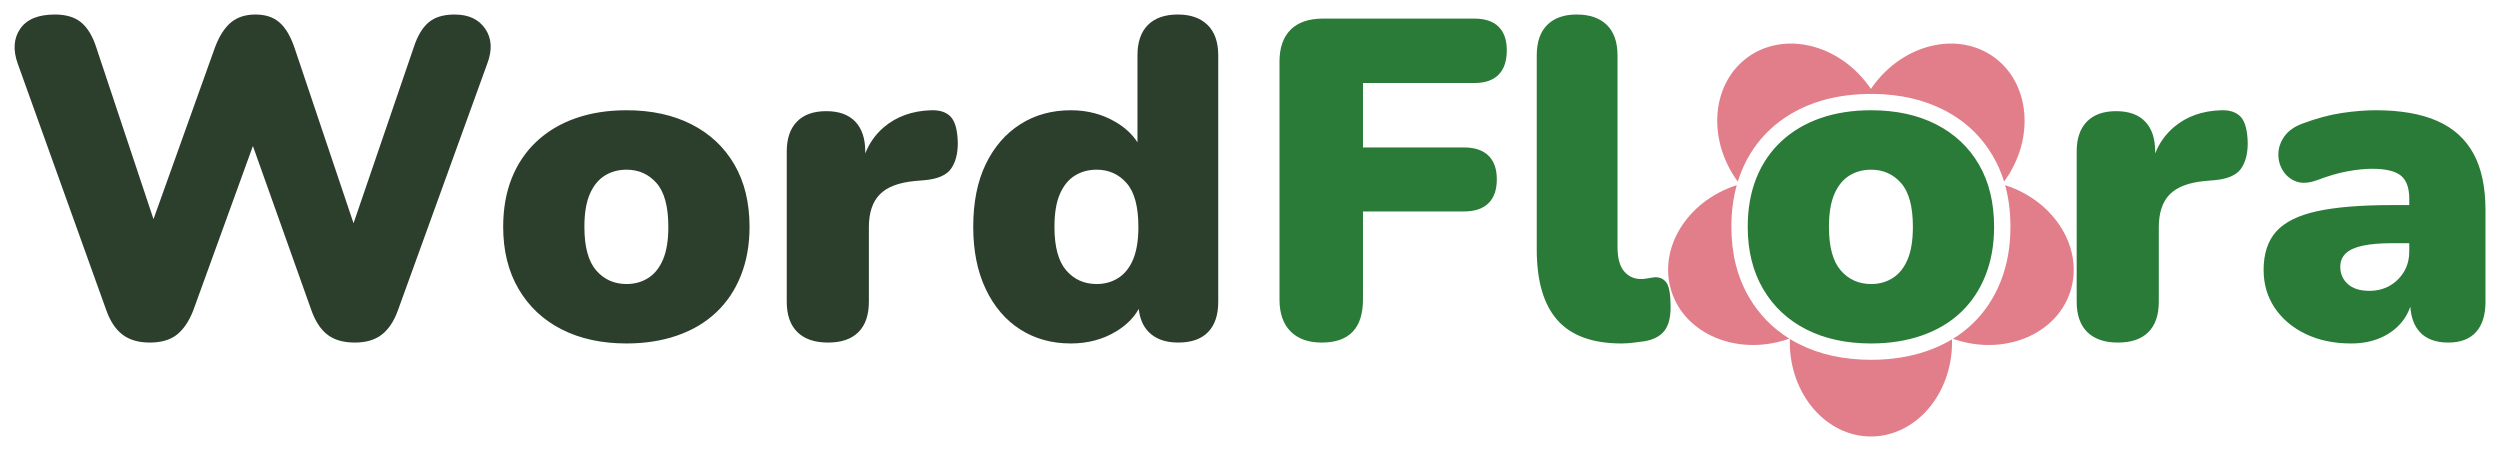
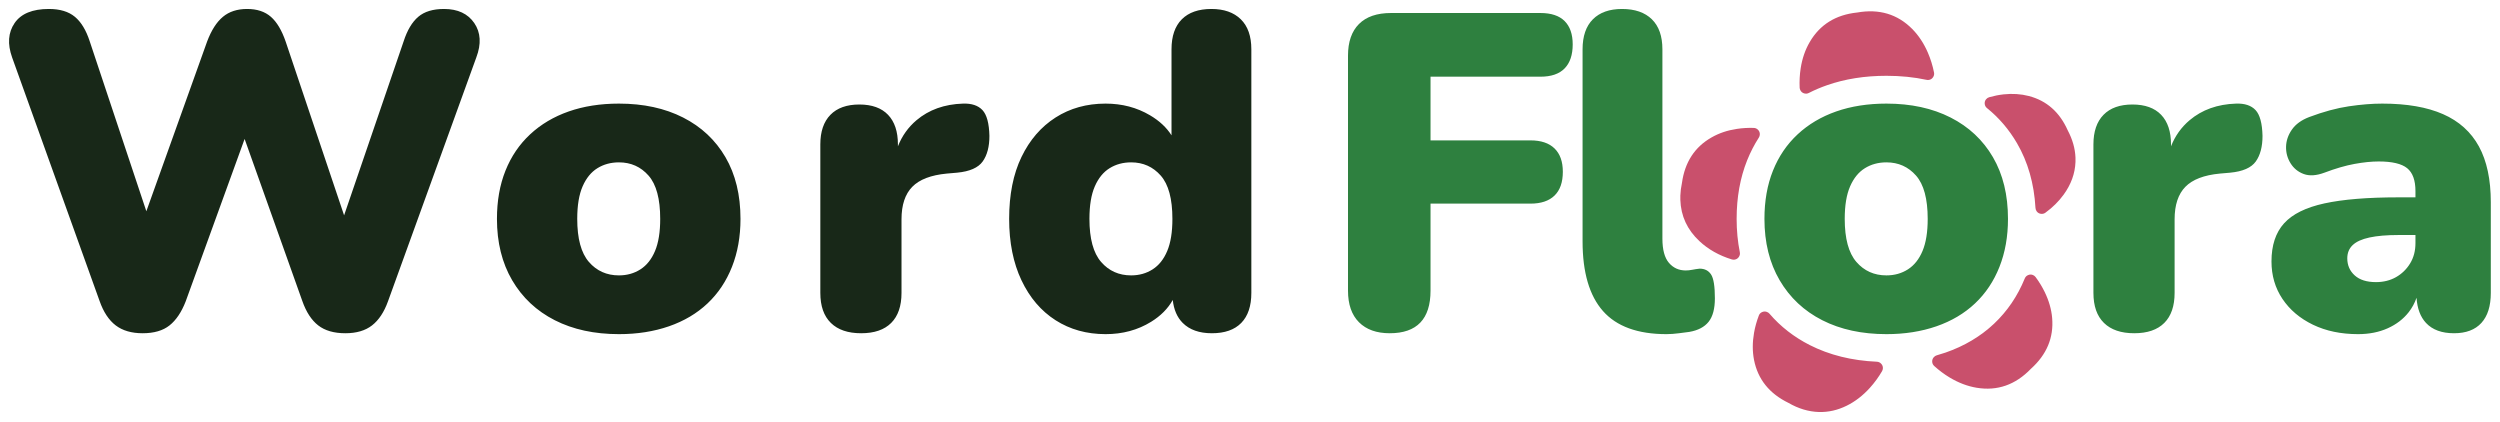
- <svg xmlns="http://www.w3.org/2000/svg" width="5510" height="994" viewBox="8 34 5510 994" role="img" aria-label="WordFlora">
-   <path fill="#E27D8A" d="M4425.5 433.5C4425.3 433.8 4425.2 434 4425 434.2Q4415.8 404.4 4400.6 378.4Q4361.8 311.7 4291.3 275.9Q4225.1 242.3 4138.5 241Q4135.3 241 4132 241Q4128.3 241 4124.6 241.1Q4124.5 241.1 4124.5 241.1Q4060.8 242.1 4008.1 260.5Q3951 280.5 3909.5 319.1Q3867.6 358.1 3845.6 413.1Q3841.4 423.5 3838.1 434.3C3837.9 434.1 3837.7 433.8 3837.5 433.5C3770 340.6 3780.1 218.3 3859.9 160.2C3939.8 102.2 4059.3 130.4 4126.8 223.3C4128.4 225.6 4130 227.8 4131.5 230C4133 227.8 4134.6 225.6 4136.2 223.3C4203.7 130.4 4323.2 102.2 4403.1 160.2C4482.9 218.3 4493 340.6 4425.5 433.5ZM3952.7 788.1C3952.7 785.7 3952.7 783.3 3952.8 781Q3962.4 786.9 3972.7 792.1Q4041.4 827 4132 827Q4199.1 827 4255.3 807.5Q4284.9 797.2 4310.2 782C4310.3 784 4310.3 786.1 4310.3 788.1C4310.3 902.9 4230.2 996 4131.5 996C4032.8 996 3952.7 902.9 3952.7 788.1ZM3834.6 442.5Q3835.2 442.3 3835.8 442.1Q3824 484.5 3824 534Q3824 622.8 3862.9 689.2Q3896.2 746 3951.7 780.3C3949.5 781.1 3947.3 781.8 3945.1 782.6C3835.9 818 3722.6 770.7 3692.1 676.8C3661.6 582.9 3725.4 478 3834.6 442.5ZM4317.9 782.6C4316.1 782 4314.2 781.3 4312.4 780.7Q4335.1 766.7 4354.2 748.7Q4395.5 709.7 4417.5 654.2Q4439 599.9 4439 534Q4439 484.4 4427.3 442.1C4427.7 442.2 4428 442.4 4428.4 442.5C4537.6 478 4601.4 582.9 4570.9 676.8C4540.4 770.7 4427.1 818 4317.9 782.6Z" />
-   <path fill="#2C3E2C" d="M338 789Q301 789 278 771.5Q255 754 242 717L47 174Q31 129 52.5 97.5Q74 66 129 66Q166 66 187 83.5Q208 101 220 138L346.3 517L482 138Q496 101 517 83.5Q538 66 571 66Q604 66 624 83.5Q644 101 657 139L787.2 526.1L920 138Q932 101 952.5 83.5Q973 66 1010 66Q1056 66 1077.5 97.5Q1099 129 1082 174L885 718Q872 754 849.5 771.5Q827 789 790 789Q752 789 729.5 771.5Q707 754 694 717L565.4 355.8L434 718Q420 754 398 771.5Q376 789 338 789ZM2368 791Q2305 791 2256.5 760Q2208 729 2180.5 671Q2153 613 2153 534Q2153 453 2180.5 396Q2208 339 2256.5 308Q2305 277 2368 277Q2423 277 2467 303Q2498.4 321.5 2515 347.7V156Q2515 112 2538 89Q2561 66 2604 66Q2646 66 2669.5 89Q2693 112 2693 156V699Q2693 743 2670.5 766Q2648 789 2605 789Q2563 789 2540 766Q2521.3 747.3 2517.8 714.8Q2501.6 743.7 2469.5 763.5Q2425 791 2368 791ZM1389 791Q1307 791 1246 760Q1185 729 1151 671Q1117 613 1117 534Q1117 474 1136 426.5Q1155 379 1191 345.5Q1227 312 1277 294.5Q1327 277 1389 277Q1471 277 1532 308Q1593 339 1626.5 396.5Q1660 454 1660 534Q1660 593 1641 641Q1622 689 1586.5 722.5Q1551 756 1500.5 773.5Q1450 791 1389 791ZM1833 789Q1789 789 1765.5 766Q1742 743 1742 699V368Q1742 325 1764.5 302Q1787 279 1829 279Q1871 279 1893 302Q1915 325 1915 368V372.2Q1928.7 337.5 1956.5 314Q1998 279 2060 277Q2089 276 2103.5 291.5Q2118 307 2119 349Q2119 385 2104 406Q2089 427 2047 431L2024 433Q1971 438 1947 462.5Q1923 487 1923 535V699Q1923 743 1900 766Q1877 789 1833 789ZM1389 660Q1416 660 1437 646.5Q1458 633 1469.5 605.5Q1481 578 1481 534Q1481 467 1455 437.5Q1429 408 1389 408Q1362 408 1341 421Q1320 434 1308 461.5Q1296 489 1296 534Q1296 600 1322 630Q1348 660 1389 660ZM2425 660Q2452 660 2473 646.5Q2494 633 2505.5 605.5Q2517 578 2517 534Q2517 467 2491 437.5Q2465 408 2425 408Q2398 408 2377 421Q2356 434 2344 461.5Q2332 489 2332 534Q2332 600 2358 630Q2384 660 2425 660Z" />
-   <path fill="#2A7A38" d="M4132 791Q4050 791 3989 760Q3928 729 3894 671Q3860 613 3860 534Q3860 474 3879 426.5Q3898 379 3934 345.5Q3970 312 4020 294.5Q4070 277 4132 277Q4214 277 4275 308Q4336 339 4369.5 396.5Q4403 454 4403 534Q4403 593 4384 641Q4365 689 4329.5 722.5Q4294 756 4243.5 773.5Q4193 791 4132 791ZM2921 789Q2877 789 2852.5 764.5Q2828 740 2828 694V170Q2828 124 2852.5 99.5Q2877 75 2924 75H3257Q3293 75 3311 93Q3329 111 3329 145Q3329 180 3311 198.5Q3293 217 3257 217H3012V359H3235Q3270 359 3288.5 377Q3307 395 3307 429Q3307 464 3288.5 482Q3270 500 3235 500H3012V694Q3012 789 2921 789ZM5190 791Q5133 791 5089.5 770Q5046 749 5021.5 712.5Q4997 676 4997 629Q4997 575 5025 544Q5053 513 5115 499.5Q5177 486 5280 486H5318V472Q5318 436 5299.5 421Q5281 406 5236 406Q5212 406 5182 411.5Q5152 417 5115 431Q5088 441 5069 434Q5050 427 5039.5 410Q5029 393 5029.5 373Q5030 353 5042.5 335Q5055 317 5081 307Q5129 289 5169.5 283Q5210 277 5244 277Q5326 277 5379.5 300.5Q5433 324 5459.5 372.5Q5486 421 5486 497V699Q5486 743 5465 766Q5444 789 5404 789Q5363 789 5341.5 766Q5322.8 745.9 5320.4 709.9Q5314.2 727.7 5303 742Q5285 765 5256 778Q5227 791 5190 791ZM3582 791Q3486 791 3440.5 739.5Q3395 688 3395 584V156Q3395 112 3418 89Q3441 66 3483 66Q3526 66 3549.5 89Q3573 112 3573 156V578Q3573 615 3587.5 632Q3602 649 3625 649Q3632 649 3639.5 647.5Q3647 646 3656 645Q3673 645 3681.5 658Q3690 671 3690 711Q3690 746 3676 763.5Q3662 781 3633 786Q3625 787 3610 789Q3595 791 3582 791ZM4676 789Q4632 789 4608.5 766Q4585 743 4585 699V368Q4585 325 4607.5 302Q4630 279 4672 279Q4714 279 4736 302Q4758 325 4758 368V372.2Q4771.7 337.5 4799.5 314Q4841 279 4903 277Q4932 276 4946.5 291.5Q4961 307 4962 349Q4962 385 4947 406Q4932 427 4890 431L4867 433Q4814 438 4790 462.5Q4766 487 4766 535V699Q4766 743 4743 766Q4720 789 4676 789ZM4132 660Q4159 660 4180 646.5Q4201 633 4212.5 605.5Q4224 578 4224 534Q4224 467 4198 437.5Q4172 408 4132 408Q4105 408 4084 421Q4063 434 4051 461.5Q4039 489 4039 534Q4039 600 4065 630Q4091 660 4132 660ZM5318 570H5280Q5241 570 5215.5 575.5Q5190 581 5178 592.5Q5166 604 5166 622Q5166 645 5182.5 660Q5199 675 5230 675Q5255 675 5274.5 664Q5294 653 5306 633.5Q5318 614 5318 588V570Z" />
+ <svg xmlns="http://www.w3.org/2000/svg" width="5574" height="939" viewBox="20 46 5574 939" role="img" aria-label="WordFlora">
+   <path fill="#C9506C" d="M4315.4 224Q4273.4 215 4226 215Q4153.5 215 4093.5 236Q4072.2 243.4 4052.9 253.3Q4047.7 255.9 4042.2 254.1Q4036.7 252.3 4034.1 247.2Q4032.7 244.5 4032.5 241.5Q4031.5 219.4 4034.8 198.2Q4039.9 165.5 4055 139.7Q4088.9 81.5 4160.8 73.9Q4234.1 61 4283.3 110.4Q4305 132.3 4318.5 163.7Q4327.5 184.6 4332.1 207.6Q4333.2 213.3 4330 218.1Q4326.8 223 4321.1 224.1Q4318.2 224.7 4315.4 224ZM3965.2 745.4Q4002.1 788.4 4054.9 815.3Q4120.9 848.8 4204.7 852.5Q4210.5 852.8 4214.4 857.1Q4218.3 861.3 4218.1 867.1Q4217.9 870.6 4216.2 873.6Q4204.4 893.8 4189.1 910.7Q4165.6 936.7 4137.3 950.6Q4107.2 965.5 4075.4 964.6Q4040.9 963.6 4007.4 944.2Q3943.6 913.1 3930.8 848.6Q3925.2 819.9 3930.8 788.1Q3934.2 768.6 3941.5 749.5Q3943.5 744.1 3948.8 741.8Q3954.1 739.4 3959.5 741.5Q3962.9 742.7 3965.2 745.4ZM4338.2 838.2Q4348.1 835.4 4357.8 832.1Q4420.9 810.2 4466.1 767.6Q4510.4 725.7 4534.4 666.9Q4536.6 661.5 4542 659.3Q4547.3 657 4552.7 659.2Q4556.3 660.7 4558.6 663.8Q4570.4 679.7 4578.8 696.9Q4593 726 4595.5 755.1Q4601 820.7 4548.2 868.2Q4496.3 922.1 4426.9 910.5Q4396.4 905.4 4366.8 887.6Q4348.7 876.7 4332.6 862.1Q4328.3 858.2 4328 852.4Q4327.8 846.6 4331.7 842.3Q4334.4 839.3 4338.2 838.2ZM3881.2 624.4Q3838.6 611.3 3809 583.6Q3768.3 545.6 3766.5 491.7Q3766.5 491.4 3766.5 491.2V482.5Q3766.5 482.3 3766.5 482.1Q3767 468.2 3770.1 453.7Q3779.8 384.4 3836.1 352.4Q3861 338.1 3892.5 333.4Q3911 330.6 3930.2 331.2Q3936 331.4 3940 335.7Q3943.9 339.9 3943.7 345.7Q3943.6 349.6 3941.5 352.8Q3926.3 376.4 3915.4 403.5Q3892 462.1 3892 534Q3892 573.1 3899.1 608.3Q3900.2 614 3897 618.8Q3893.8 623.6 3888.1 624.8Q3884.6 625.5 3881.2 624.4ZM4647.5 398.1V406.5Q4647.5 406.8 4647.5 407.1Q4646 445.7 4621.1 480Q4604.7 502.6 4580.5 520.2Q4575.9 523.6 4570.1 522.7Q4564.4 521.8 4561 517.2Q4558.6 513.8 4558.3 509.7Q4553.7 428.1 4517.1 365.3Q4490.4 319.5 4450.2 287Q4445.7 283.4 4445.1 277.6Q4444.5 271.8 4448.2 267.3Q4451 263.9 4455.3 262.7Q4471.1 258.2 4487.1 256.4Q4517.1 253.2 4543.6 260.1Q4603.1 275.7 4630.2 336.6Q4646.3 367 4647.5 397.5Q4647.5 397.8 4647.5 398.1Z" />
+   <path fill="#182818" d="M338 789Q301 789 278 771.5Q255 754 242 717L47 174Q31 129 52.5 97.5Q74 66 129 66Q166 66 187 83.5Q208 101 220 138L346.3 517L482 138Q496 101 517 83.5Q538 66 571 66Q604 66 624 83.5Q644 101 657 139L787.2 526.1L920 138Q932 101 952.5 83.5Q973 66 1010 66Q1056 66 1077.5 97.5Q1099 129 1082 174L885 718Q872 754 849.5 771.5Q827 789 790 789Q752 789 729.5 771.5Q707 754 694 717L565.4 355.8L434 718Q420 754 398 771.5Q376 789 338 789ZM2485 791Q2422 791 2373.5 760Q2325 729 2297.5 671Q2270 613 2270 534Q2270 453 2297.5 396Q2325 339 2373.5 308Q2422 277 2485 277Q2540 277 2584 303Q2615.4 321.5 2632 347.7V156Q2632 112 2655 89Q2678 66 2721 66Q2763 66 2786.5 89Q2810 112 2810 156V699Q2810 743 2787.5 766Q2765 789 2722 789Q2680 789 2657 766Q2638.3 747.3 2634.8 714.8Q2618.6 743.7 2586.5 763.5Q2542 791 2485 791ZM1400 791Q1318 791 1257 760Q1196 729 1162 671Q1128 613 1128 534Q1128 474 1147 426.5Q1166 379 1202 345.5Q1238 312 1288 294.5Q1338 277 1400 277Q1482 277 1543 308Q1604 339 1637.5 396.5Q1671 454 1671 534Q1671 593 1652 641Q1633 689 1597.5 722.5Q1562 756 1511.5 773.5Q1461 791 1400 791ZM1940 789Q1896 789 1872.5 766Q1849 743 1849 699V368Q1849 325 1871.5 302Q1894 279 1936 279Q1978 279 2000 302Q2022 325 2022 368V372.2Q2035.7 337.5 2063.5 314Q2105 279 2167 277Q2196 276 2210.5 291.5Q2225 307 2226 349Q2226 385 2211 406Q2196 427 2154 431L2131 433Q2078 438 2054 462.5Q2030 487 2030 535V699Q2030 743 2007 766Q1984 789 1940 789ZM1400 660Q1427 660 1448 646.5Q1469 633 1480.5 605.5Q1492 578 1492 534Q1492 467 1466 437.5Q1440 408 1400 408Q1373 408 1352 421Q1331 434 1319 461.5Q1307 489 1307 534Q1307 600 1333 630Q1359 660 1400 660ZM2542 660Q2569 660 2590 646.5Q2611 633 2622.5 605.5Q2634 578 2634 534Q2634 467 2608 437.5Q2582 408 2542 408Q2515 408 2494 421Q2473 434 2461 461.5Q2449 489 2449 534Q2449 600 2475 630Q2501 660 2542 660Z" />
+   <path fill="#2E803F" d="M4226 791Q4144 791 4083 760Q4022 729 3988 671Q3954 613 3954 534Q3954 474 3973 426.5Q3992 379 4028 345.5Q4064 312 4114 294.5Q4164 277 4226 277Q4308 277 4369 308Q4430 339 4463.5 396.5Q4497 454 4497 534Q4497 593 4478 641Q4459 689 4423.5 722.5Q4388 756 4337.5 773.5Q4287 791 4226 791ZM3118.5 789Q3074.5 789 3050 764.5Q3025.5 740 3025.5 694V170Q3025.5 124 3050 99.5Q3074.5 75 3121.5 75H3454.5Q3490.5 75 3508.5 93Q3526.5 111 3526.5 145Q3526.5 180 3508.5 198.5Q3490.5 217 3454.5 217H3209.5V359H3432.5Q3467.5 359 3486 377Q3504.5 395 3504.5 429Q3504.5 464 3486 482Q3467.5 500 3432.5 500H3209.5V694Q3209.5 789 3118.5 789ZM5277.5 791Q5220.5 791 5177 770Q5133.5 749 5109 712.5Q5084.5 676 5084.5 629Q5084.5 575 5112.5 544Q5140.5 513 5202.5 499.5Q5264.5 486 5367.5 486H5405.5V472Q5405.5 436 5387 421Q5368.5 406 5323.5 406Q5299.5 406 5269.5 411.5Q5239.5 417 5202.5 431Q5175.5 441 5156.5 434Q5137.5 427 5127 410Q5116.5 393 5117 373Q5117.5 353 5130 335Q5142.5 317 5168.5 307Q5216.5 289 5257 283Q5297.5 277 5331.5 277Q5413.5 277 5467 300.5Q5520.5 324 5547 372.5Q5573.5 421 5573.5 497V699Q5573.5 743 5552.5 766Q5531.5 789 5491.5 789Q5450.5 789 5429 766Q5410.3 745.9 5407.9 709.9Q5401.7 727.7 5390.5 742Q5372.5 765 5343.5 778Q5314.5 791 5277.5 791ZM3735.5 791Q3639.5 791 3594 739.5Q3548.5 688 3548.5 584V156Q3548.5 112 3571.5 89Q3594.5 66 3636.5 66Q3679.5 66 3703 89Q3726.5 112 3726.5 156V578Q3726.5 615 3741 632Q3755.5 649 3778.5 649Q3785.5 649 3793 647.5Q3800.5 646 3809.5 645Q3826.5 645 3835 658Q3843.5 671 3843.5 711Q3843.5 746 3829.5 763.5Q3815.5 781 3786.5 786Q3778.5 787 3763.5 789Q3748.5 791 3735.5 791ZM4778.5 789Q4734.5 789 4711 766Q4687.5 743 4687.5 699V368Q4687.5 325 4710 302Q4732.5 279 4774.5 279Q4816.5 279 4838.5 302Q4860.5 325 4860.5 368V372.2Q4874.2 337.5 4902 314Q4943.5 279 5005.5 277Q5034.5 276 5049 291.5Q5063.5 307 5064.5 349Q5064.5 385 5049.5 406Q5034.5 427 4992.5 431L4969.5 433Q4916.5 438 4892.5 462.5Q4868.5 487 4868.5 535V699Q4868.5 743 4845.5 766Q4822.5 789 4778.5 789ZM4226 660Q4253 660 4274 646.5Q4295 633 4306.5 605.5Q4318 578 4318 534Q4318 467 4292 437.5Q4266 408 4226 408Q4199 408 4178 421Q4157 434 4145 461.5Q4133 489 4133 534Q4133 600 4159 630Q4185 660 4226 660ZM5405.5 570H5367.5Q5328.5 570 5303 575.5Q5277.5 581 5265.5 592.5Q5253.5 604 5253.5 622Q5253.5 645 5270 660Q5286.5 675 5317.5 675Q5342.5 675 5362 664Q5381.5 653 5393.5 633.5Q5405.5 614 5405.5 588V570Z" />
</svg>
